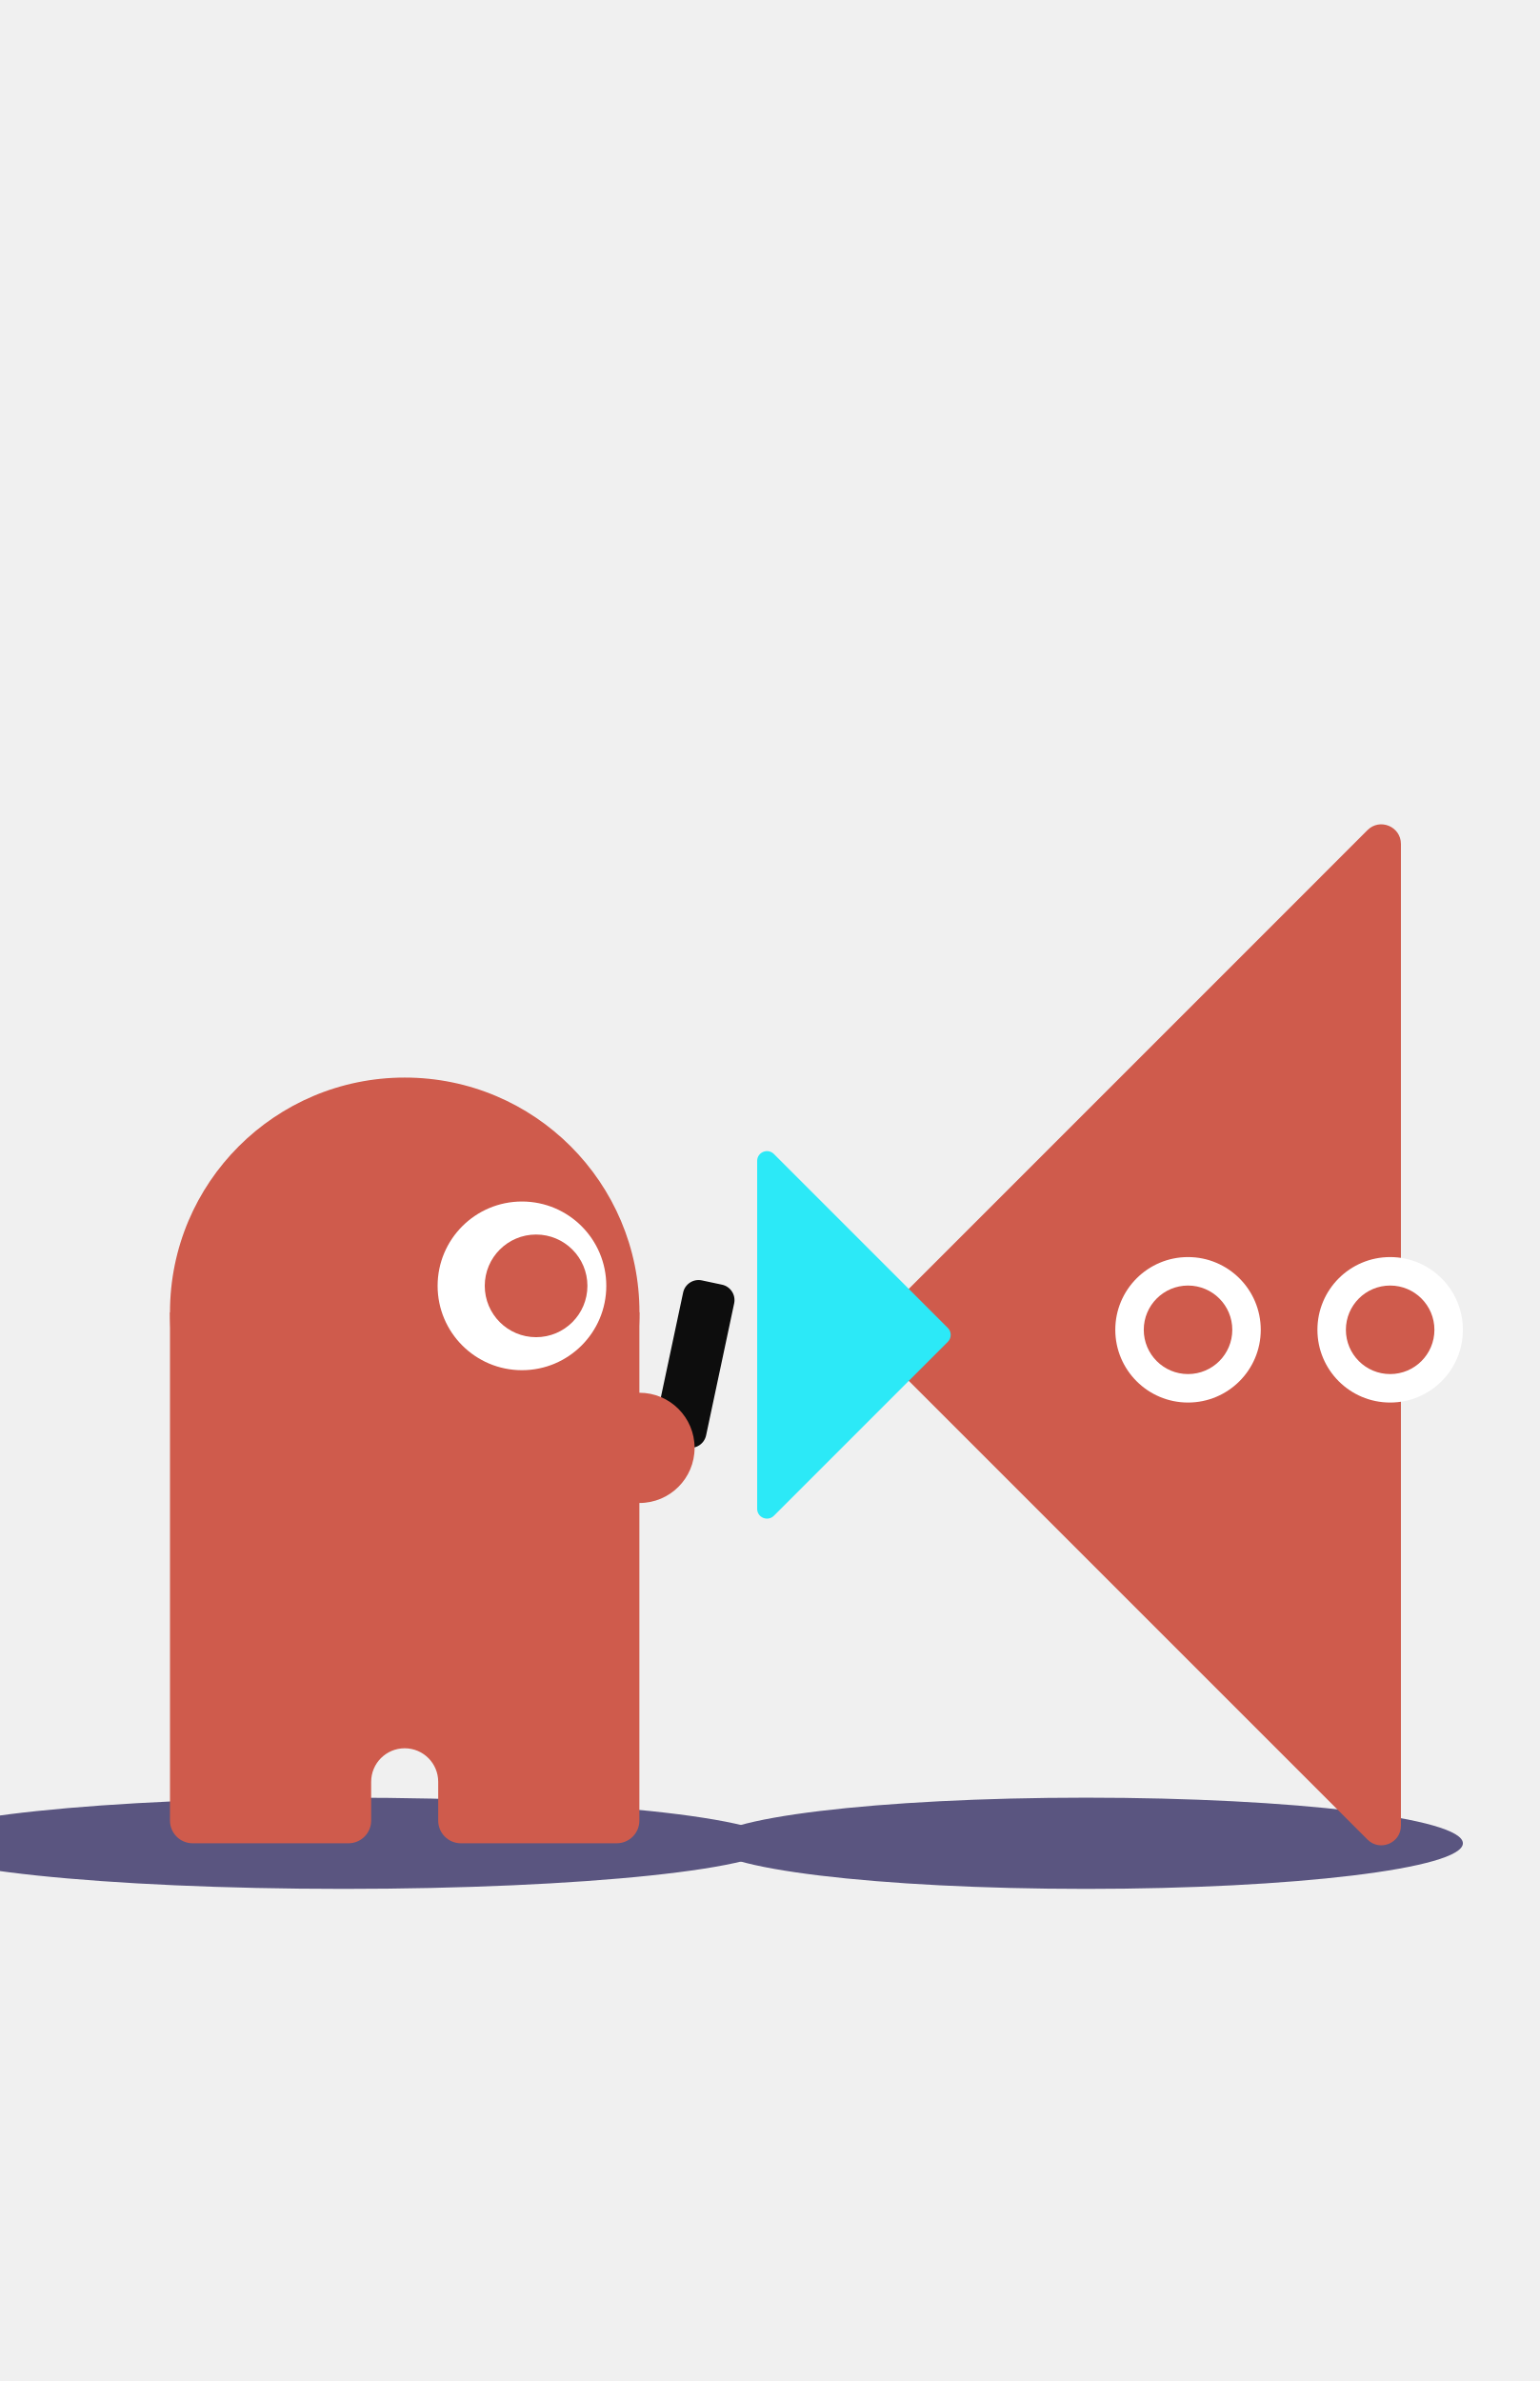
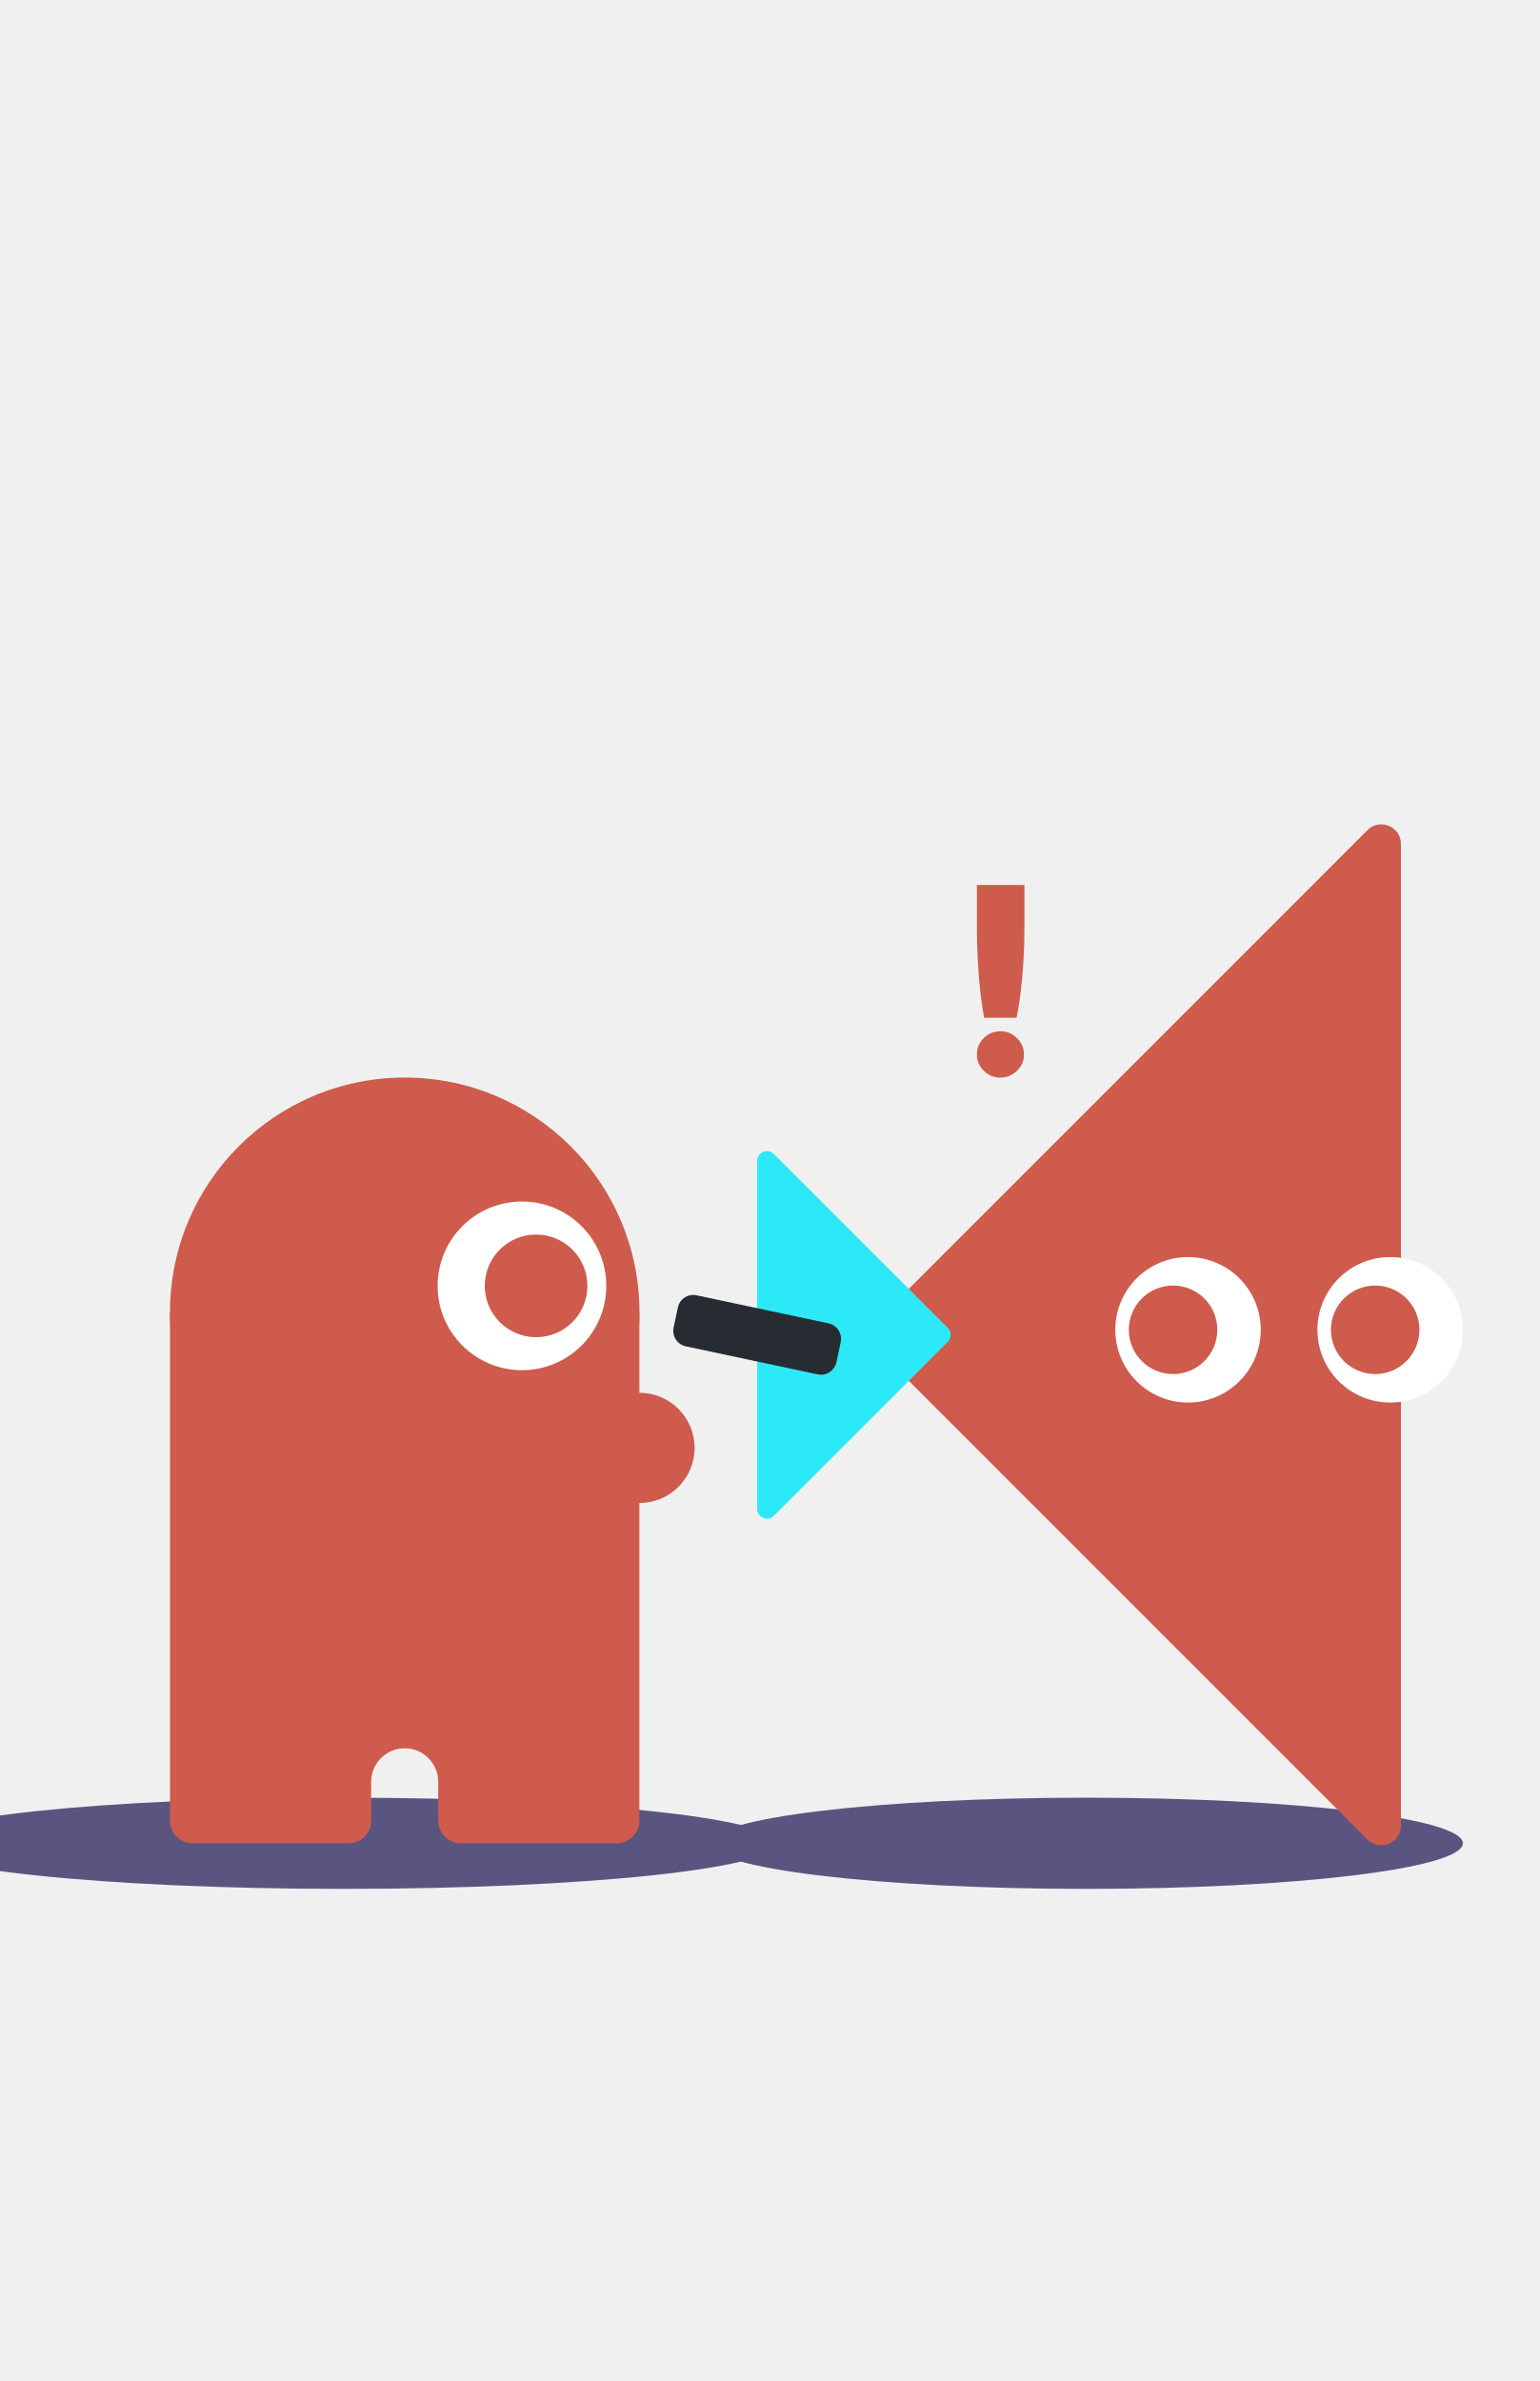
<svg xmlns="http://www.w3.org/2000/svg" id="_레이어_1" data-name="레이어 1" viewBox="0 0 390 603">
  <defs>
    <style>
      .cls-1 {
        fill: #5a5580;
      }

      .cls-2 {
        fill: #fff;
      }

      .cls-3 {
-         fill: #0d0d0d;
+         fill: #272c32;
      }

      .cls-4 {
        fill: #2ce9f7;
      }

      .cls-5 {
        fill: #cf5b4c;
      }
    </style>
  </defs>
+   <ellipse class="cls-1" cx="87.04" cy="466.82" rx="109.81" ry="11.55" />
  <ellipse class="cls-1" cx="275.06" cy="466.82" rx="95.43" ry="11.55" />
  <path class="cls-5" d="M354.8,213.74v248.63c0,4.42-5.35,6.63-8.47,3.51l-124.31-124.31c-1.94-1.94-1.94-5.08,0-7.02l124.31-124.32c3.13-3.13,8.47-.91,8.47,3.51Z" />
  <g>
    <circle class="cls-2" cx="300.88" cy="336.78" r="18.42" />
-     <circle class="cls-5" cx="300.88" cy="336.78" r="11.21" />
+     <circle class="cls-5" cx="297.09" cy="336.78" r="11.21" />
    <circle class="cls-2" cx="352.07" cy="336.78" r="18.42" />
-     <circle class="cls-5" cx="352.07" cy="336.78" r="11.21" />
+     <circle class="cls-5" cx="348.28" cy="336.78" r="11.21" />
  </g>
  <path class="cls-4" d="M191.76,382.11v-88.1c0-2.21,2.67-3.32,4.24-1.75l44.05,44.05c.97.97.97,2.54,0,3.51l-44.05,44.05c-1.56,1.56-4.24.46-4.24-1.75Z" />
-   <rect class="cls-3" x="154.83" y="338.82" width="42.16" height="13.21" rx="4" ry="4" transform="translate(550.37 245.18) rotate(102)" />
+   <rect class="cls-3" x="170.68" y="331.45" width="42.16" height="13.21" rx="4" ry="4" transform="translate(309.04 708.59) rotate(-168)" />
+   <path class="cls-5" d="M257.45,257.74h-8.22c-.35-1.86-.66-4.02-.94-6.48-.28-2.46-.5-5.09-.65-7.9-.15-2.81-.23-5.61-.23-8.42v-10.81h12.04v10.81c0,2.89-.09,5.75-.26,8.58-.17,2.83-.41,5.46-.71,7.9-.3,2.44-.65,4.54-1.04,6.31ZM253.37,272.9c-1.64,0-3.04-.57-4.21-1.72-1.17-1.14-1.75-2.51-1.75-4.11s.58-3.03,1.75-4.18c1.17-1.14,2.57-1.72,4.21-1.72s2.99.57,4.18,1.72c1.19,1.14,1.78,2.54,1.78,4.18s-.59,2.97-1.78,4.11c-1.19,1.14-2.58,1.72-4.18,1.72Z" />
  <circle class="cls-5" cx="102.5" cy="332.35" r="59.45" />
-   <ellipse class="cls-1" cx="87.04" cy="466.82" rx="109.81" ry="11.55" />
  <path class="cls-5" d="M43.05,332.35v118.9s0,0,0,0v9.82c0,3.18,2.57,5.75,5.75,5.75h39.45c3.17,0,5.75-2.57,5.75-5.75v-9.82c0-4.69,3.8-8.49,8.49-8.49,4.69,0,8.49,3.8,8.49,8.49v9.82c0,3.18,2.57,5.75,5.75,5.75h39.45c3.18,0,5.75-2.57,5.75-5.75v-128.72s-118.9,0-118.9,0Z" />
  <circle class="cls-2" cx="132.19" cy="325.65" r="21.36" />
  <circle class="cls-5" cx="135.77" cy="325.65" r="13" />
  <circle class="cls-5" cx="161.95" cy="366.68" r="13.96" />
</svg>
